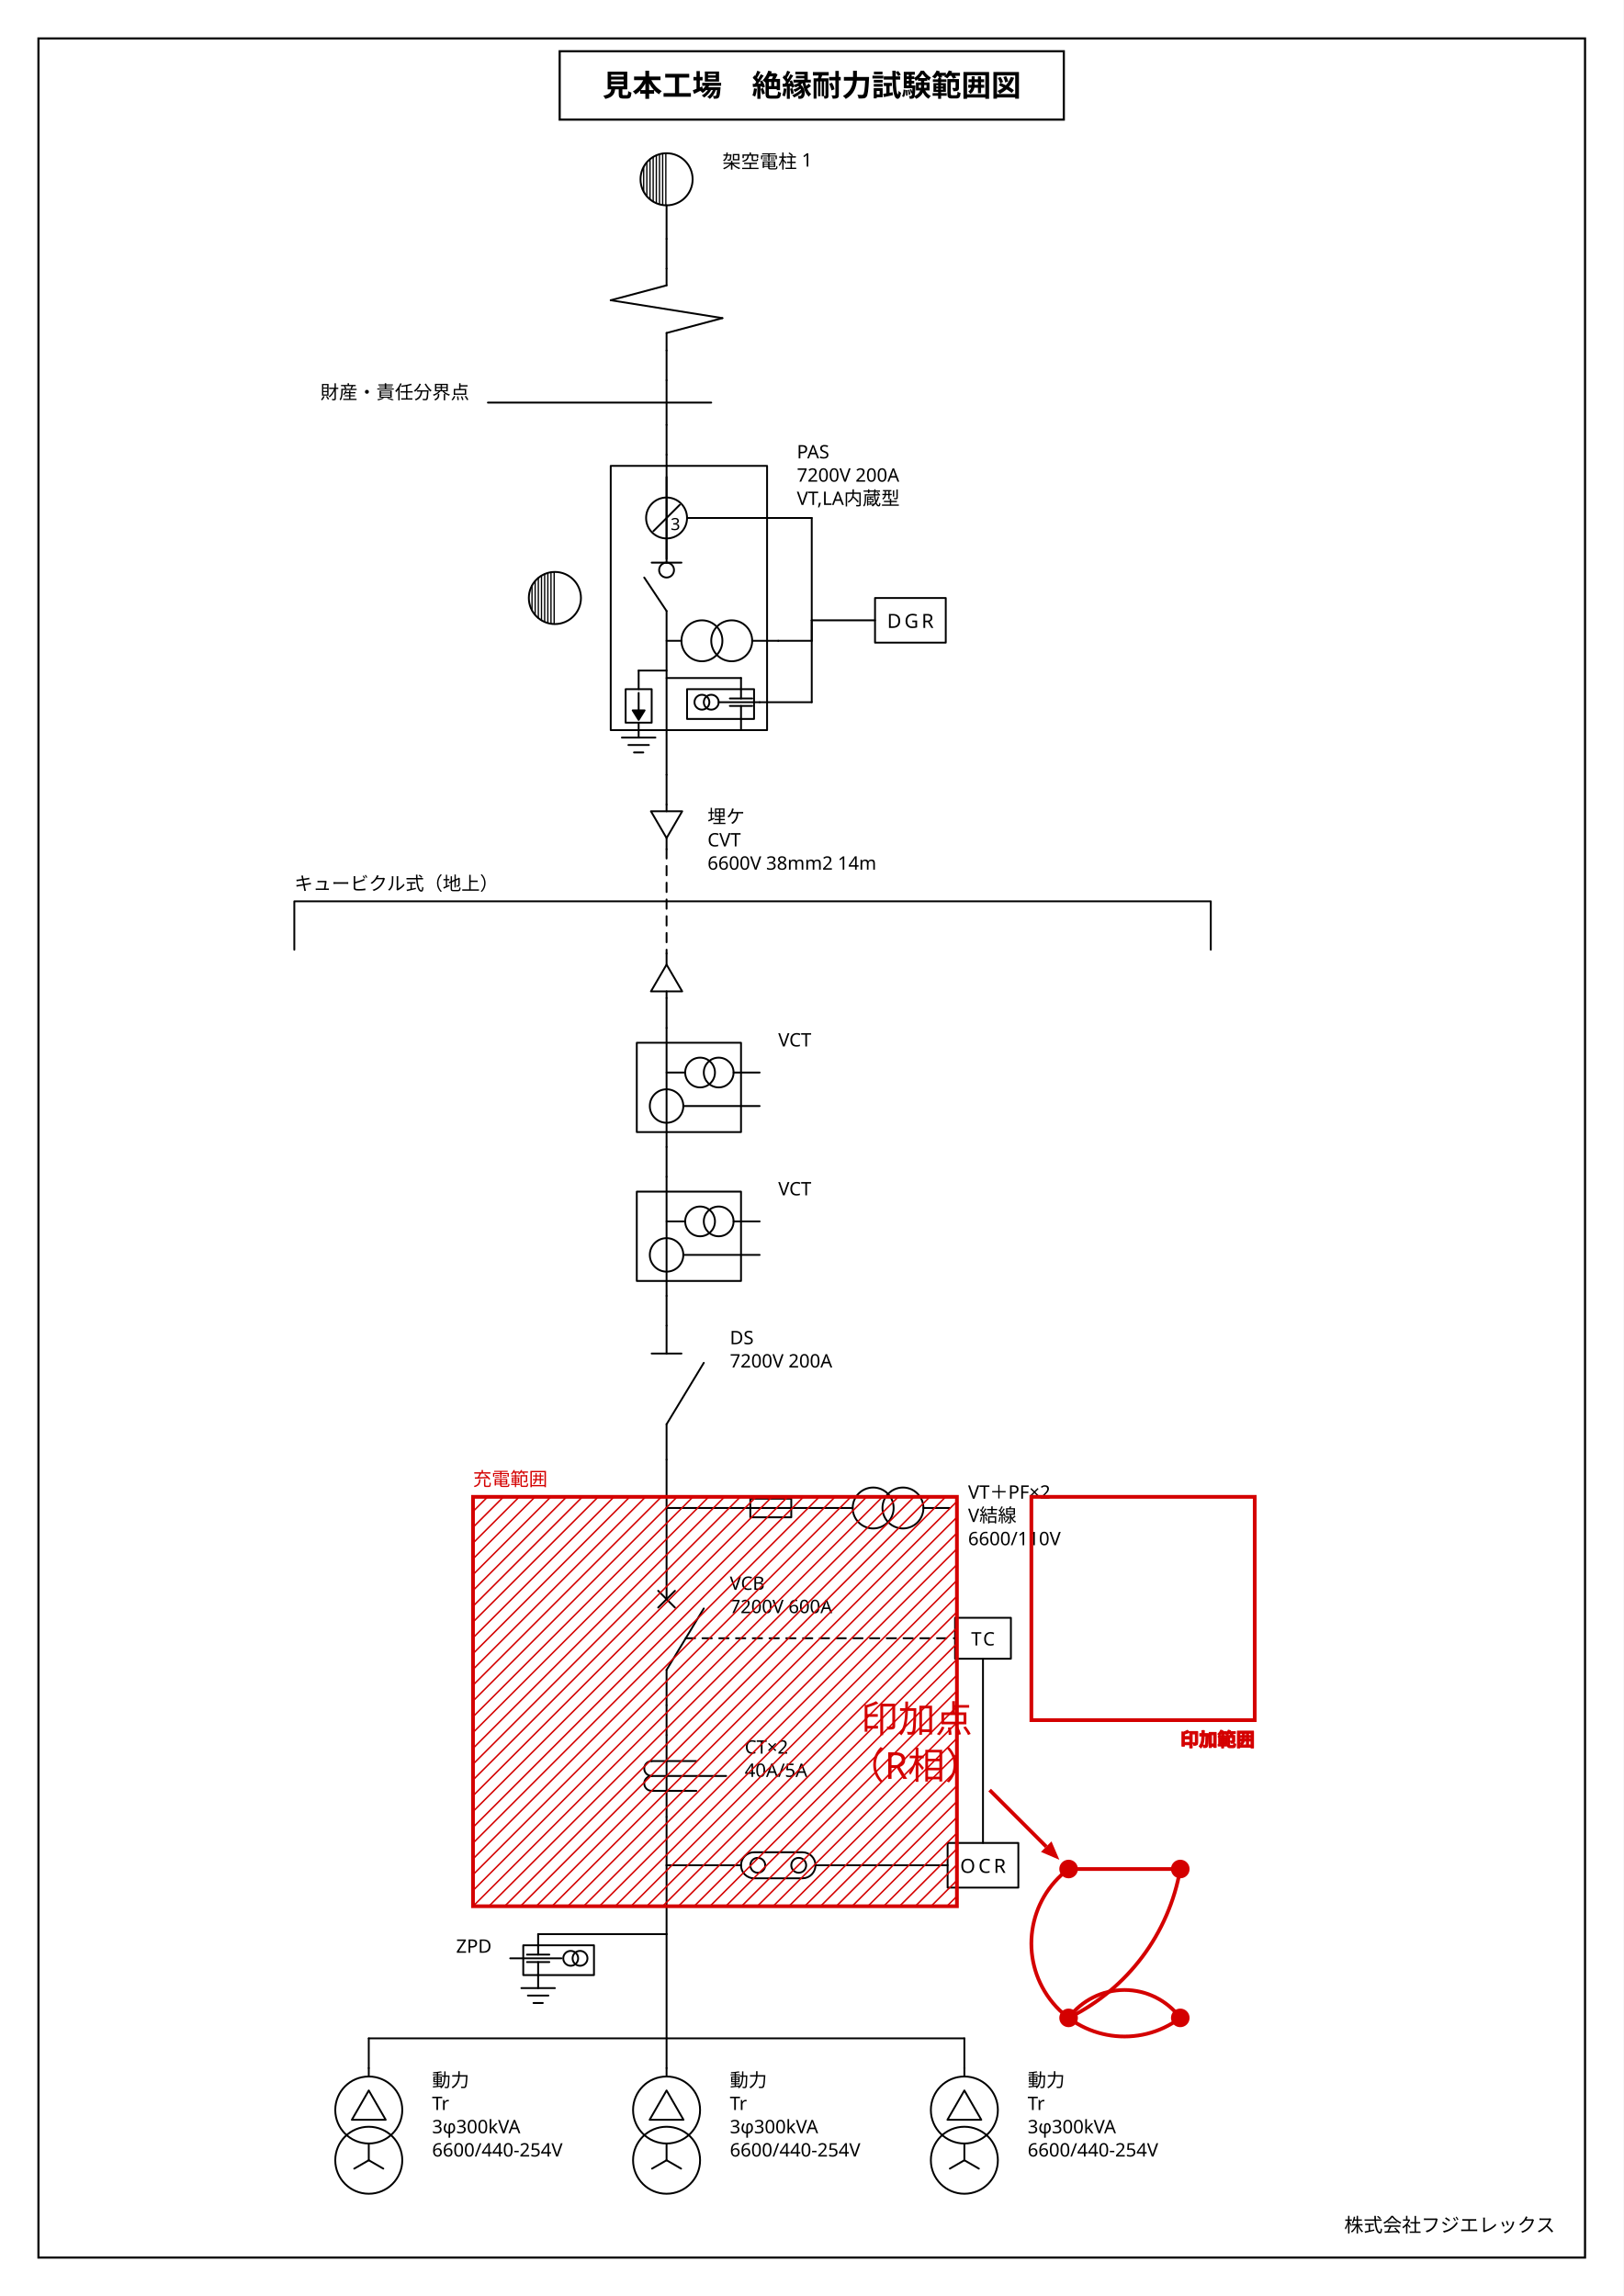
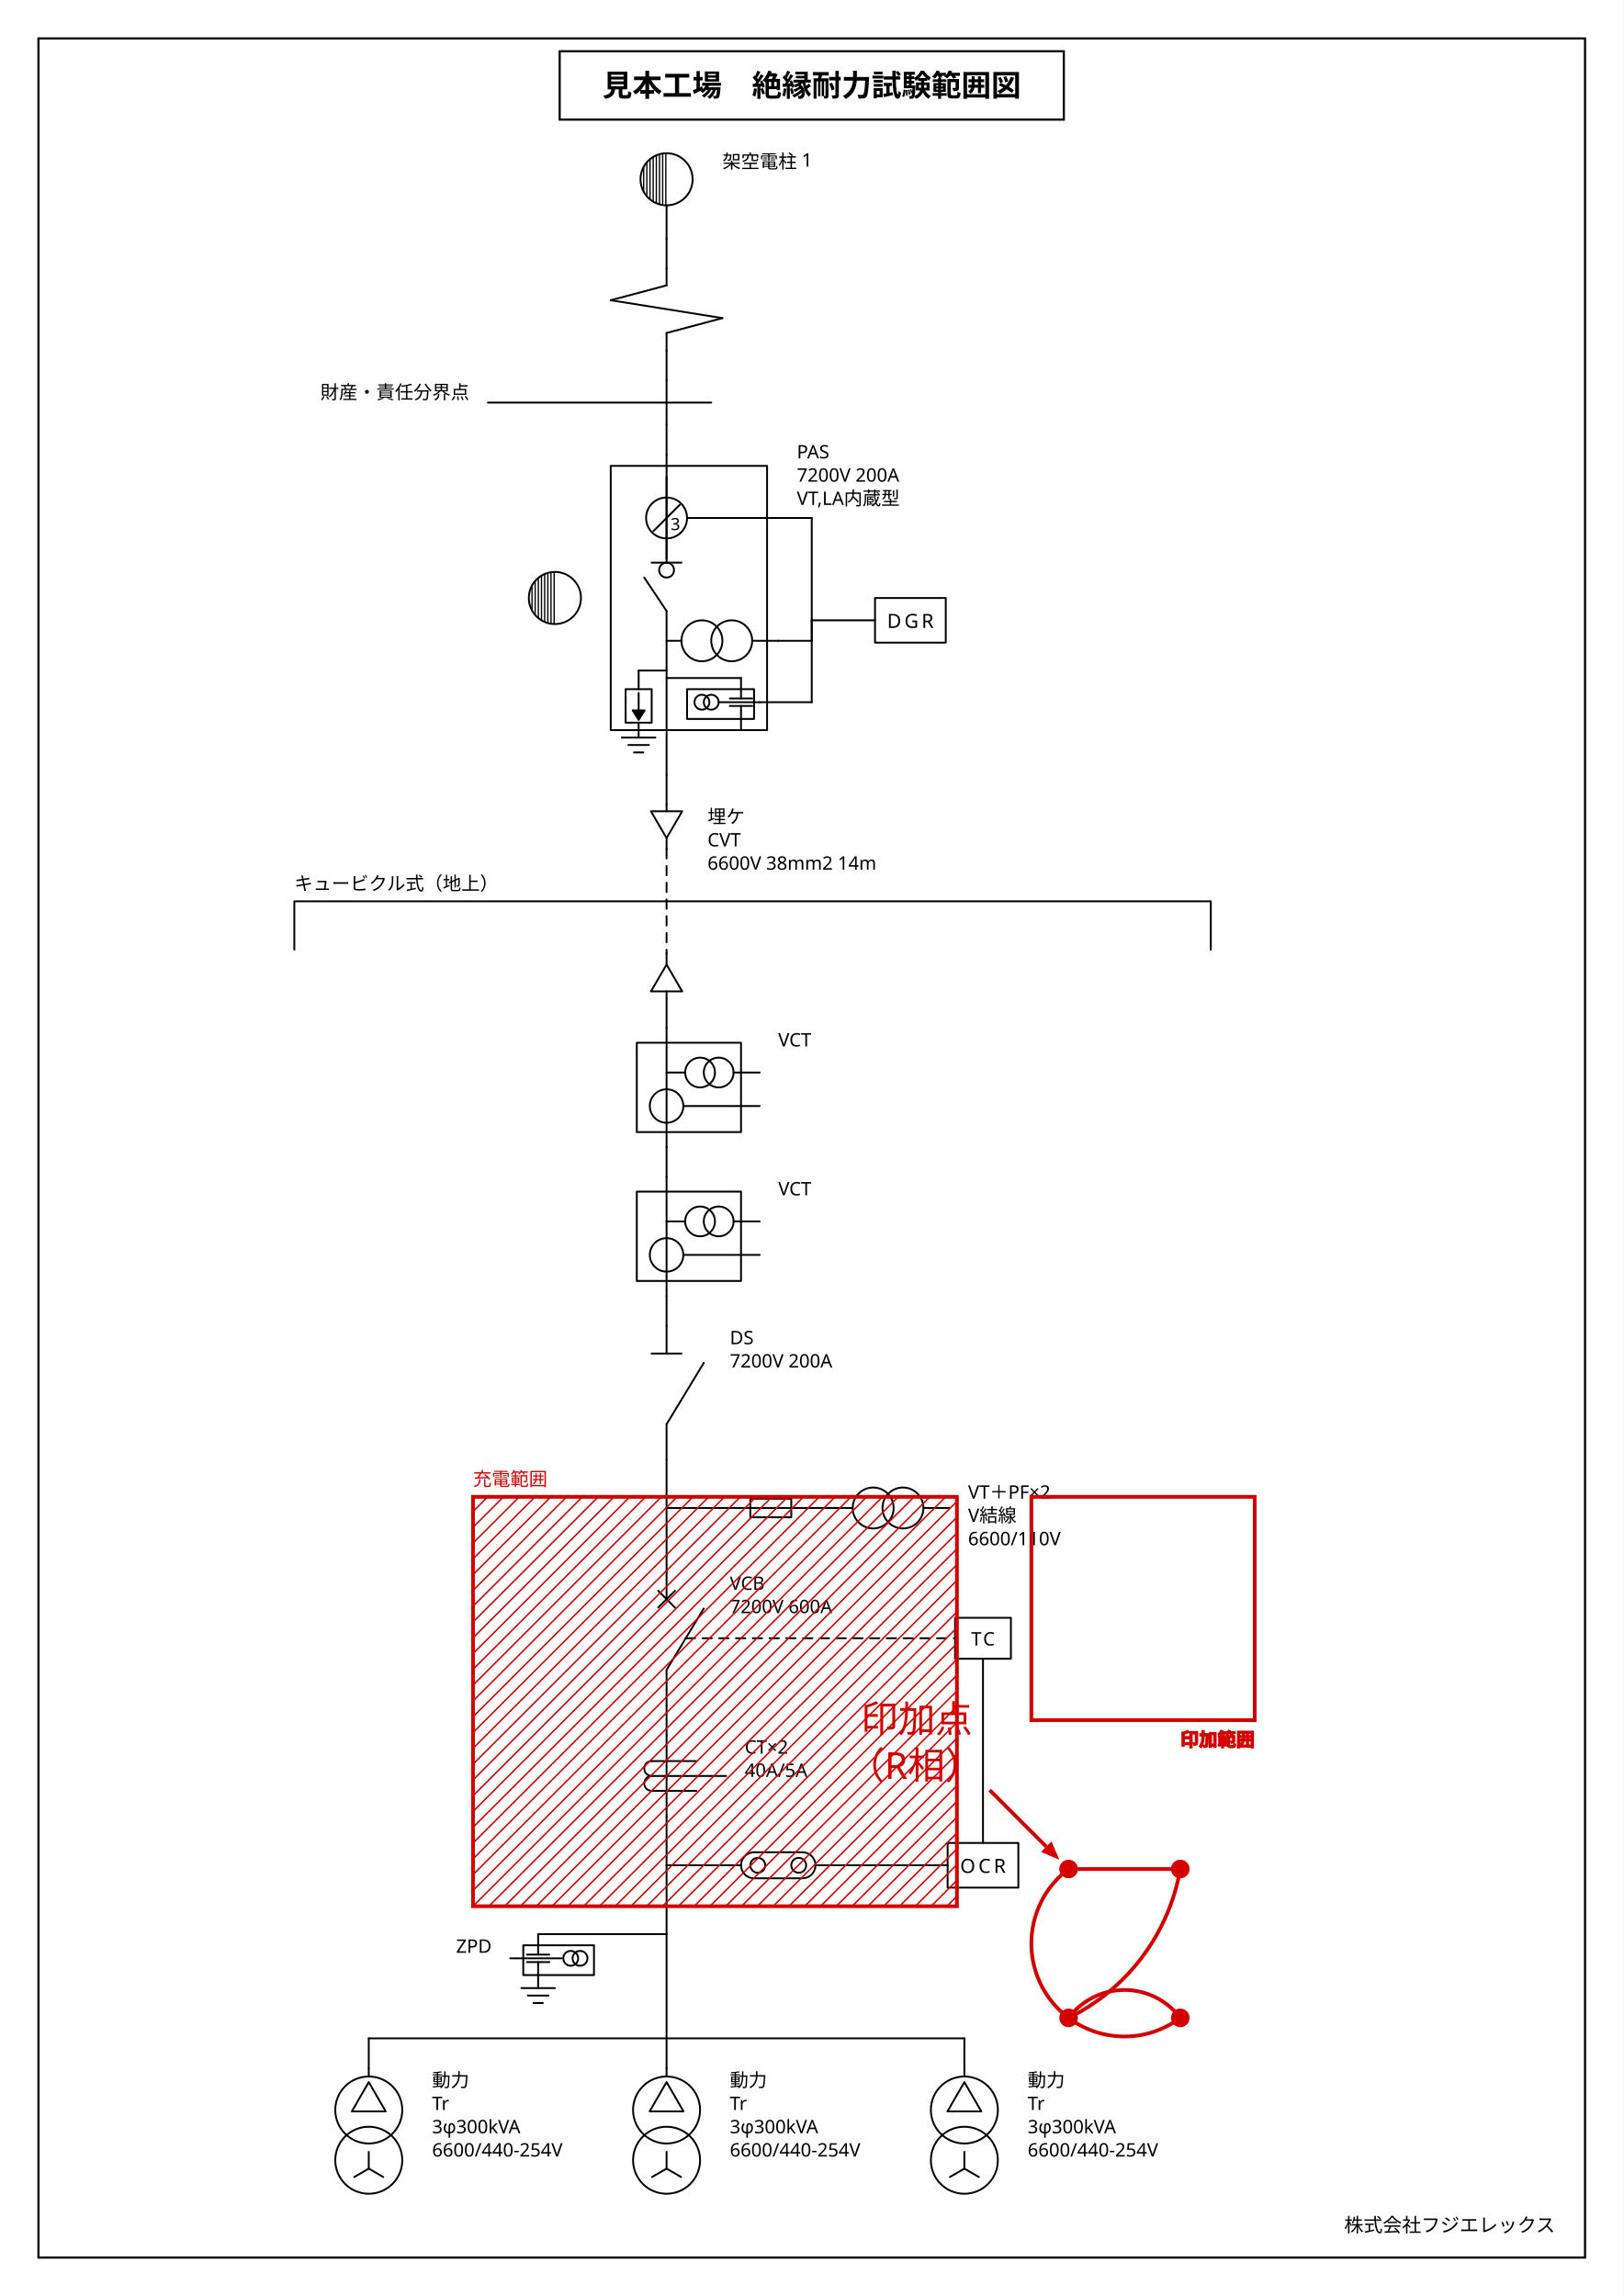
<svg xmlns="http://www.w3.org/2000/svg" viewBox="0 0 760 1075" width="760" height="1075">
  <rect x="0" y="0" width="760" height="1075" fill="#fff" />
  <g stroke="#000" fill="none">
    <rect x="18" y="18" width="724" height="1039" stroke-width="1" />
    <rect x="262" y="24" width="236" height="32" stroke-width="1" />
  </g>
  <text x="380" y="45" font-size="14" font-weight="700" text-anchor="middle" font-family="IPAGothic, 'IPAゴシック', 'Noto Sans JP', 'Hiragino Kaku Gothic ProN', 'Yu Gothic', sans-serif" fill="#000">見本工場　絶縁耐力試験範囲図</text>
  <text x="728" y="1045" font-size="9" text-anchor="end" font-family="IPAGothic, 'IPAゴシック', 'Noto Sans JP', 'Hiragino Kaku Gothic ProN', 'Yu Gothic', sans-serif" fill="#000">株式会社フジエレックス</text>
  <g transform="translate(312.04 70) scale(0.8713)">
    <g stroke="#000" fill="none" stroke-linecap="round" stroke-linejoin="round" color="#000">
      <path d="M -200 404 L 292.4 404 M -200 404 L -200 430 M 292.4 404 L 292.4 430" fill="none" stroke-width="1" />
      <text x="-200" y="398" font-size="10" font-family="IPAGothic, 'IPAゴシック', 'Noto Sans JP', 'Hiragino Kaku Gothic ProN', 'Yu Gothic', sans-serif" fill="currentColor" stroke="none">キュービクル式（地上）</text>
      <line x1="0" y1="48" x2="0" y2="64" stroke-width="1" />
      <line x1="0" y1="108" x2="0" y2="124" stroke-width="1" />
      <line x1="0" y1="148" x2="0" y2="164" stroke-width="1" />
      <line x1="0" y1="280" x2="-15" y2="280" stroke-width="1" />
      <line x1="0" y1="284" x2="40" y2="284" stroke-width="1" />
      <line x1="32" y1="198" x2="78" y2="198" stroke-width="1" />
      <line x1="78" y1="198" x2="78" y2="253" stroke-width="1" />
      <line x1="60" y1="264" x2="78" y2="264" stroke-width="1" />
      <line x1="78" y1="264" x2="78" y2="253" stroke-width="1" />
      <line x1="50" y1="297" x2="78" y2="297" stroke-width="1" />
      <line x1="78" y1="297" x2="78" y2="253" stroke-width="1" />
      <line x1="78" y1="253" x2="112" y2="253" stroke-width="1" />
      <line x1="0" y1="336" x2="0" y2="352" stroke-width="1" />
      <line x1="0" y1="376" x2="0" y2="432" stroke-width="1" stroke-dasharray="5 4" />
      <line x1="0" y1="456" x2="0" y2="472" stroke-width="1" />
      <line x1="0" y1="536" x2="0" y2="552" stroke-width="1" />
      <line x1="0" y1="616" x2="0" y2="632" stroke-width="1" />
      <line x1="0" y1="704" x2="0" y2="730" stroke-width="1" />
      <line x1="0" y1="730" x2="34" y2="730" stroke-width="1" />
      <line x1="78" y1="730" x2="92" y2="730" stroke-width="1" />
      <line x1="0" y1="730" x2="0" y2="764" stroke-width="1" />
      <line x1="0" y1="836" x2="0" y2="852" stroke-width="1" />
      <line x1="0" y1="896" x2="0" y2="922" stroke-width="1" />
      <line x1="0" y1="922" x2="34" y2="922" stroke-width="1" />
      <line x1="86" y1="922" x2="151" y2="922" stroke-width="1" />
      <line x1="10.303" y1="800" x2="155" y2="800" stroke-width="1" stroke-dasharray="5 4" />
      <line x1="170" y1="811" x2="170" y2="910" stroke-width="1" />
      <line x1="0" y1="922" x2="0" y2="959" stroke-width="1" />
      <line x1="0" y1="959" x2="-69" y2="959" stroke-width="1" />
      <line x1="0" y1="959" x2="0" y2="1015" stroke-width="1" />
      <line x1="-160" y1="1015" x2="160" y2="1015" stroke-width="1" />
      <line x1="-160" y1="1015" x2="-160" y2="1031" stroke-width="1" />
      <line x1="0" y1="1015" x2="0" y2="1031" stroke-width="1" />
      <line x1="160" y1="1015" x2="160" y2="1031" stroke-width="1" />
      <text x="-104" y="718" font-size="10" text-anchor="start" font-family="IPAGothic, 'IPAゴシック', 'Noto Sans JP', 'Hiragino Kaku Gothic ProN', 'Yu Gothic', sans-serif" fill="#d40000" stroke="none">
        <tspan x="-104" dy="0">充電範囲</tspan>
      </text>
      <text x="316" y="858" font-size="10" text-anchor="end" font-weight="700" font-family="IPAGothic, 'IPAゴシック', 'Noto Sans JP', 'Hiragino Kaku Gothic ProN', 'Yu Gothic', sans-serif" fill="#d40000" stroke="#d40000" stroke-width="0.6" stroke-linejoin="round">
        <tspan x="316" dy="0">印加範囲</tspan>
      </text>
      <text x="169.57" y="850.57" font-size="20" text-anchor="end" font-family="IPAGothic, 'IPAゴシック', 'Noto Sans JP', 'Hiragino Kaku Gothic ProN', 'Yu Gothic', sans-serif" fill="#d40000" stroke="none">
        <tspan x="169.57" dy="0">印加点</tspan>
        <tspan x="169.57" dy="25">（R相）</tspan>
      </text>
      <g transform="translate(-16 0)">
        <circle cx="16" cy="16" r="14" fill="none" stroke-width="1" />
        <line x1="3.7" y1="9.313" x2="3.7" y2="22.687" stroke-width="0.7" />
        <line x1="5.4" y1="6.855" x2="5.4" y2="25.145" stroke-width="0.7" />
        <line x1="7.1" y1="5.193" x2="7.1" y2="26.807" stroke-width="0.7" />
        <line x1="8.8" y1="3.993" x2="8.8" y2="28.007" stroke-width="0.7" />
        <line x1="10.5" y1="3.126" x2="10.5" y2="28.874" stroke-width="0.7" />
        <line x1="12.2" y1="2.526" x2="12.2" y2="29.474" stroke-width="0.7" />
        <line x1="13.9" y1="2.158" x2="13.9" y2="29.842" stroke-width="0.7" />
        <line x1="15.6" y1="2.006" x2="15.6" y2="29.994" stroke-width="0.7" />
        <line x1="16" y1="30" x2="16" y2="48" stroke-width="1" />
      </g>
      <text x="30" y="10" font-size="10" text-anchor="start" font-family="IPAGothic, 'IPAゴシック', 'Noto Sans JP', 'Hiragino Kaku Gothic ProN', 'Yu Gothic', sans-serif" fill="currentColor" stroke="none">
        <tspan x="30" dy="0">架空電柱 1</tspan>
      </text>
      <g transform="translate(-30 64)">
        <line x1="30" y1="0" x2="30" y2="9" stroke-width="1" />
        <line x1="30" y1="9" x2="0" y2="17" stroke-width="1" />
        <line x1="0" y1="17" x2="60" y2="26.6" stroke-width="1" />
        <line x1="60" y1="26.6" x2="30" y2="34.6" stroke-width="1" />
        <line x1="30" y1="34.6" x2="30" y2="44" stroke-width="1" />
      </g>
      <g transform="translate(-96 124)">
        <line x1="96" y1="0" x2="96" y2="24" stroke-width="1" />
        <line x1="0" y1="12" x2="120" y2="12" stroke-width="1" />
      </g>
      <text x="-106" y="134" font-size="10" text-anchor="end" font-family="IPAGothic, 'IPAゴシック', 'Noto Sans JP', 'Hiragino Kaku Gothic ProN', 'Yu Gothic', sans-serif" fill="currentColor" stroke="none">
        <tspan x="-106" dy="0">財産・責任分界点</tspan>
      </text>
      <g transform="translate(-36 164)">
        <line x1="36" y1="0" x2="36" y2="6" stroke-width="1" />
        <rect x="6" y="6" width="84" height="142" fill="none" stroke-width="1" />
        <line x1="36" y1="6" x2="36" y2="58" stroke-width="1" />
        <line x1="28" y1="58" x2="44" y2="58" stroke-width="1" />
        <circle cx="36" cy="62" r="4" fill="none" stroke-width="1" />
        <line x1="36" y1="84" x2="24" y2="66" stroke-width="1" />
        <line x1="36" y1="84" x2="36" y2="172" stroke-width="1" />
      </g>
      <text x="70" y="166" font-size="10" text-anchor="start" font-family="IPAGothic, 'IPAゴシック', 'Noto Sans JP', 'Hiragino Kaku Gothic ProN', 'Yu Gothic', sans-serif" fill="currentColor" stroke="none">
        <tspan x="70" dy="0">PAS</tspan>
        <tspan x="70" dy="12.5">7200V 200A</tspan>
        <tspan x="70" dy="12.5">VT,LA内蔵型</tspan>
      </text>
      <g transform="translate(-76 225)">
        <circle cx="16" cy="16" r="14" fill="none" stroke-width="1" />
        <line x1="3.7" y1="9.313" x2="3.7" y2="22.687" stroke-width="0.7" />
        <line x1="5.4" y1="6.855" x2="5.4" y2="25.145" stroke-width="0.7" />
        <line x1="7.1" y1="5.193" x2="7.1" y2="26.807" stroke-width="0.7" />
        <line x1="8.8" y1="3.993" x2="8.8" y2="28.007" stroke-width="0.7" />
        <line x1="10.5" y1="3.126" x2="10.5" y2="28.874" stroke-width="0.7" />
        <line x1="12.2" y1="2.526" x2="12.2" y2="29.474" stroke-width="0.7" />
        <line x1="13.9" y1="2.158" x2="13.9" y2="29.842" stroke-width="0.7" />
        <line x1="15.6" y1="2.006" x2="15.6" y2="29.994" stroke-width="0.7" />
      </g>
      <g transform="translate(-20 176)">
        <line x1="20" y1="0" x2="20" y2="44" stroke-width="1" />
        <circle cx="20" cy="22" r="11" fill="none" stroke-width="1" />
        <line x1="12.929" y1="29.071" x2="27.071" y2="14.929" stroke-width="1" />
        <text x="24.75" y="25" font-size="9" text-anchor="middle" dominant-baseline="central" font-family="IPAGothic, 'IPAゴシック', 'Noto Sans JP', 'Hiragino Kaku Gothic ProN', 'Yu Gothic', sans-serif" fill="currentColor" stroke="none">3</text>
        <line x1="31" y1="22" x2="52" y2="22" stroke-width="1" />
      </g>
      <g transform="translate(0 249)">
        <line x1="0" y1="15" x2="8" y2="15" stroke-width="1" />
        <circle cx="19" cy="15" r="11" fill="none" stroke-width="1" />
        <circle cx="35" cy="15" r="11" fill="none" stroke-width="1" />
        <line x1="46" y1="15" x2="60" y2="15" stroke-width="1" />
      </g>
      <g transform="translate(-35 280)">
        <line x1="20" y1="0" x2="20" y2="10" stroke-width="1" />
        <rect x="13" y="10" width="14" height="18" fill="none" stroke-width="1" />
        <line x1="20" y1="12" x2="20" y2="23" stroke-width="1" />
        <polygon points="16.8,21.38 20,26.5 23.2,21.38" fill="currentColor" stroke-width="1" />
        <line x1="20" y1="28" x2="20" y2="36" stroke-width="1" />
        <line x1="11" y1="36" x2="29" y2="36" stroke-width="1" />
        <line x1="14.5" y1="40" x2="25.5" y2="40" stroke-width="1" />
        <line x1="17.5" y1="44" x2="22.5" y2="44" stroke-width="1" />
      </g>
      <g transform="translate(10 284)">
        <line x1="30" y1="0" x2="30" y2="11" stroke-width="1" />
        <rect x="1" y="6" width="36" height="16" fill="none" stroke-width="1" />
        <line x1="24" y1="11" x2="36" y2="11" stroke-width="1" />
        <line x1="24" y1="15" x2="36" y2="15" stroke-width="1" />
        <line x1="30" y1="15" x2="30" y2="28" stroke-width="1" />
        <line x1="18" y1="13" x2="40" y2="13" stroke-width="1" />
        <circle cx="9" cy="13" r="4" fill="none" stroke-width="1" />
        <circle cx="14" cy="13" r="4" fill="none" stroke-width="1" />
      </g>
      <g transform="translate(112 241)">
        <rect x="0" y="0" width="38" height="24" fill="none" stroke-width="1" />
        <text x="19" y="12" font-size="10.5" text-anchor="middle" dominant-baseline="central" font-family="IPAGothic, 'IPAゴシック', 'Noto Sans JP', 'Hiragino Kaku Gothic ProN', 'Yu Gothic', sans-serif" letter-spacing="1.6" fill="currentColor" stroke="none">DGR</text>
      </g>
      <g transform="translate(-12 352)">
        <line x1="12" y1="0" x2="12" y2="3.6" stroke-width="1" />
        <polygon points="3.6,3.6 20.4,3.6 12,18" fill="none" stroke-width="1" />
        <line x1="12" y1="18" x2="12" y2="24" stroke-width="1" />
      </g>
      <text x="22" y="362" font-size="10" text-anchor="start" font-family="IPAGothic, 'IPAゴシック', 'Noto Sans JP', 'Hiragino Kaku Gothic ProN', 'Yu Gothic', sans-serif" fill="currentColor" stroke="none">
        <tspan x="22" dy="0">埋ケ</tspan>
        <tspan x="22" dy="12.5">CVT</tspan>
        <tspan x="22" dy="12.5">6600V 38mm2 14m</tspan>
      </text>
      <g transform="translate(-12 432) rotate(180 12 12)">
        <line x1="12" y1="0" x2="12" y2="3.6" stroke-width="1" />
        <polygon points="3.6,3.6 20.4,3.6 12,18" fill="none" stroke-width="1" />
        <line x1="12" y1="18" x2="12" y2="24" stroke-width="1" />
      </g>
      <g transform="translate(-22 472)">
        <line x1="22" y1="0" x2="22" y2="64" stroke-width="1" />
        <rect x="6" y="8" width="56" height="48" fill="none" stroke-width="1" />
        <line x1="22" y1="24" x2="32" y2="24" stroke-width="1" />
        <circle cx="40" cy="24" r="8" fill="none" stroke-width="1" />
        <circle cx="50" cy="24" r="8" fill="none" stroke-width="1" />
        <line x1="58" y1="24" x2="72" y2="24" stroke-width="1" />
        <circle cx="22" cy="42" r="9" fill="none" stroke-width="1" />
        <line x1="31" y1="42" x2="72" y2="42" stroke-width="1" />
      </g>
      <text x="60" y="482" font-size="10" text-anchor="start" font-family="IPAGothic, 'IPAゴシック', 'Noto Sans JP', 'Hiragino Kaku Gothic ProN', 'Yu Gothic', sans-serif" fill="currentColor" stroke="none">
        <tspan x="60" dy="0">VCT</tspan>
      </text>
      <g transform="translate(-22 552)">
        <line x1="22" y1="0" x2="22" y2="64" stroke-width="1" />
        <rect x="6" y="8" width="56" height="48" fill="none" stroke-width="1" />
        <line x1="22" y1="24" x2="32" y2="24" stroke-width="1" />
        <circle cx="40" cy="24" r="8" fill="none" stroke-width="1" />
        <circle cx="50" cy="24" r="8" fill="none" stroke-width="1" />
        <line x1="58" y1="24" x2="72" y2="24" stroke-width="1" />
        <circle cx="22" cy="42" r="9" fill="none" stroke-width="1" />
        <line x1="31" y1="42" x2="72" y2="42" stroke-width="1" />
      </g>
      <text x="60" y="562" font-size="10" text-anchor="start" font-family="IPAGothic, 'IPAゴシック', 'Noto Sans JP', 'Hiragino Kaku Gothic ProN', 'Yu Gothic', sans-serif" fill="currentColor" stroke="none">
        <tspan x="60" dy="0">VCT</tspan>
      </text>
      <g transform="translate(-24 632)">
        <line x1="24" y1="0" x2="24" y2="15" stroke-width="1" />
        <line x1="16" y1="15" x2="32" y2="15" stroke-width="1" />
        <line x1="24" y1="53" x2="44" y2="20" stroke-width="1" />
        <line x1="24" y1="53" x2="24" y2="72" stroke-width="1" />
      </g>
      <text x="34" y="642" font-size="10" text-anchor="start" font-family="IPAGothic, 'IPAゴシック', 'Noto Sans JP', 'Hiragino Kaku Gothic ProN', 'Yu Gothic', sans-serif" fill="currentColor" stroke="none">
        <tspan x="34" dy="0">DS</tspan>
        <tspan x="34" dy="12.5">7200V 200A</tspan>
      </text>
      <g transform="translate(36 708) rotate(-90 20 22)">
        <line x1="20" y1="0" x2="20" y2="44" stroke-width="1" />
        <rect x="15" y="11" width="10" height="22" fill="none" stroke-width="1" />
      </g>
      <g transform="translate(92 715)">
        <line x1="0" y1="15" x2="8" y2="15" stroke-width="1" />
        <circle cx="19" cy="15" r="11" fill="none" stroke-width="1" />
        <circle cx="35" cy="15" r="11" fill="none" stroke-width="1" />
        <line x1="46" y1="15" x2="60" y2="15" stroke-width="1" />
      </g>
      <text x="162" y="725" font-size="10" text-anchor="start" font-family="IPAGothic, 'IPAゴシック', 'Noto Sans JP', 'Hiragino Kaku Gothic ProN', 'Yu Gothic', sans-serif" fill="currentColor" stroke="none">
        <tspan x="162" dy="0">VT＋PF×2</tspan>
        <tspan x="162" dy="12.5">V結線</tspan>
        <tspan x="162" dy="12.5">6600/110V</tspan>
      </text>
      <g transform="translate(-24 764)">
        <line x1="24" y1="0" x2="24" y2="15" stroke-width="1" />
        <line x1="19.5" y1="10.5" x2="28.5" y2="19.5" stroke-width="1" />
        <line x1="28.5" y1="10.5" x2="19.5" y2="19.5" stroke-width="1" />
        <line x1="24" y1="53" x2="44" y2="20" stroke-width="1" />
        <line x1="24" y1="53" x2="24" y2="72" stroke-width="1" />
      </g>
      <text x="34" y="774" font-size="10" text-anchor="start" font-family="IPAGothic, 'IPAゴシック', 'Noto Sans JP', 'Hiragino Kaku Gothic ProN', 'Yu Gothic', sans-serif" fill="currentColor" stroke="none">
        <tspan x="34" dy="0">VCB</tspan>
        <tspan x="34" dy="12.5">7200V 600A</tspan>
      </text>
      <g transform="translate(-24 852)">
        <line x1="24" y1="0" x2="24" y2="44" stroke-width="1" />
        <line x1="16" y1="14" x2="40" y2="14" stroke-width="1" />
        <line x1="16" y1="30" x2="40" y2="30" stroke-width="1" />
        <line x1="16" y1="22" x2="56" y2="22" stroke-width="1" />
        <path d="M 16 14 A 4 4 0 0 0 16 22" fill="none" stroke-width="1" />
        <path d="M 16 22 A 4 4 0 0 0 16 30" fill="none" stroke-width="1" />
      </g>
      <text x="42" y="862" font-size="10" text-anchor="start" font-family="IPAGothic, 'IPAゴシック', 'Noto Sans JP', 'Hiragino Kaku Gothic ProN', 'Yu Gothic', sans-serif" fill="currentColor" stroke="none">
        <tspan x="42" dy="0">CT×2</tspan>
        <tspan x="42" dy="12.5">40A/5A</tspan>
      </text>
      <g transform="translate(34 911)">
        <line x1="0" y1="11" x2="6" y2="11" stroke-width="1" />
        <rect x="6" y="4" width="40" height="14" rx="7" fill="none" stroke-width="1" />
        <circle cx="15" cy="11" r="4" fill="none" stroke-width="1" />
        <circle cx="37" cy="11" r="4" fill="none" stroke-width="1" />
        <line x1="46" y1="11" x2="52" y2="11" stroke-width="1" />
      </g>
      <g transform="translate(151 910)">
        <rect x="0" y="0" width="38" height="24" fill="none" stroke-width="1" />
        <text x="19" y="12" font-size="10.5" text-anchor="middle" dominant-baseline="central" font-family="IPAGothic, 'IPAゴシック', 'Noto Sans JP', 'Hiragino Kaku Gothic ProN', 'Yu Gothic', sans-serif" letter-spacing="1.6" fill="currentColor" stroke="none">OCR</text>
      </g>
      <g transform="translate(155 789)">
        <rect x="0" y="0" width="30" height="22" fill="none" stroke-width="1" />
        <text x="15" y="11" font-size="10" text-anchor="middle" dominant-baseline="central" font-family="IPAGothic, 'IPAゴシック', 'Noto Sans JP', 'Hiragino Kaku Gothic ProN', 'Yu Gothic', sans-serif" letter-spacing="1" fill="currentColor" stroke="none">TC</text>
      </g>
      <g transform="translate(-84 959)">
        <line x1="15" y1="0" x2="15" y2="11" stroke-width="1" />
        <rect x="7" y="6" width="38" height="16" fill="none" stroke-width="1" />
        <line x1="9" y1="11" x2="21" y2="11" stroke-width="1" />
        <line x1="9" y1="15" x2="21" y2="15" stroke-width="1" />
        <line x1="15" y1="15" x2="15" y2="29" stroke-width="1" />
        <line x1="6" y1="29" x2="24" y2="29" stroke-width="1" />
        <line x1="9.5" y1="33" x2="20.5" y2="33" stroke-width="1" />
        <line x1="12.5" y1="37" x2="17.5" y2="37" stroke-width="1" />
        <line x1="0" y1="13" x2="27.5" y2="13" stroke-width="1" />
        <circle cx="32.5" cy="13" r="4" fill="none" stroke-width="1" />
        <circle cx="37.5" cy="13" r="4" fill="none" stroke-width="1" />
      </g>
      <text x="-94" y="969" font-size="10" text-anchor="end" font-family="IPAGothic, 'IPAゴシック', 'Noto Sans JP', 'Hiragino Kaku Gothic ProN', 'Yu Gothic', sans-serif" fill="currentColor" stroke="none">
        <tspan x="-94" dy="0">ZPD</tspan>
      </text>
      <g transform="translate(-184 1031)">
        <line x1="24" y1="0" x2="24" y2="4.5" stroke-width="1" />
        <circle cx="24" cy="22.5" r="18" fill="none" stroke-width="1" />
        <circle cx="24" cy="49.5" r="18" fill="none" stroke-width="1" />
-         <polygon points="24,12 33.093,27.75 14.907,27.75" fill="none" stroke-width="1" />
-         <line x1="24" y1="49.5" x2="24" y2="40.5" stroke-width="1" />
-         <line x1="24" y1="49.5" x2="31.794" y2="54" stroke-width="1" />
-         <line x1="24" y1="49.5" x2="16.206" y2="54" stroke-width="1" />
+         <polygon points="24,7.5 33.093,23.25 14.907,23.25" fill="none" stroke-width="1" />
+         <line x1="24" y1="54" x2="24" y2="45" stroke-width="1" />
+         <line x1="24" y1="54" x2="31.794" y2="58.5" stroke-width="1" />
+         <line x1="24" y1="54" x2="16.206" y2="58.5" stroke-width="1" />
      </g>
      <text x="-126" y="1041" font-size="10" text-anchor="start" font-family="IPAGothic, 'IPAゴシック', 'Noto Sans JP', 'Hiragino Kaku Gothic ProN', 'Yu Gothic', sans-serif" fill="currentColor" stroke="none">
        <tspan x="-126" dy="0">動力</tspan>
        <tspan x="-126" dy="12.5">Tr</tspan>
        <tspan x="-126" dy="12.5">3φ300kVA</tspan>
        <tspan x="-126" dy="12.5">6600/440-254V</tspan>
      </text>
      <g transform="translate(-24 1031)">
        <line x1="24" y1="0" x2="24" y2="4.5" stroke-width="1" />
        <circle cx="24" cy="22.5" r="18" fill="none" stroke-width="1" />
        <circle cx="24" cy="49.5" r="18" fill="none" stroke-width="1" />
-         <polygon points="24,12 33.093,27.75 14.907,27.75" fill="none" stroke-width="1" />
-         <line x1="24" y1="49.5" x2="24" y2="40.5" stroke-width="1" />
-         <line x1="24" y1="49.5" x2="31.794" y2="54" stroke-width="1" />
-         <line x1="24" y1="49.5" x2="16.206" y2="54" stroke-width="1" />
+         <polygon points="24,7.5 33.093,23.25 14.907,23.25" fill="none" stroke-width="1" />
+         <line x1="24" y1="54" x2="24" y2="45" stroke-width="1" />
+         <line x1="24" y1="54" x2="31.794" y2="58.5" stroke-width="1" />
+         <line x1="24" y1="54" x2="16.206" y2="58.5" stroke-width="1" />
      </g>
      <text x="34" y="1041" font-size="10" text-anchor="start" font-family="IPAGothic, 'IPAゴシック', 'Noto Sans JP', 'Hiragino Kaku Gothic ProN', 'Yu Gothic', sans-serif" fill="currentColor" stroke="none">
        <tspan x="34" dy="0">動力</tspan>
        <tspan x="34" dy="12.5">Tr</tspan>
        <tspan x="34" dy="12.5">3φ300kVA</tspan>
        <tspan x="34" dy="12.5">6600/440-254V</tspan>
      </text>
      <g transform="translate(136 1031)">
        <line x1="24" y1="0" x2="24" y2="4.5" stroke-width="1" />
        <circle cx="24" cy="22.5" r="18" fill="none" stroke-width="1" />
        <circle cx="24" cy="49.5" r="18" fill="none" stroke-width="1" />
-         <polygon points="24,12 33.093,27.75 14.907,27.75" fill="none" stroke-width="1" />
-         <line x1="24" y1="49.5" x2="24" y2="40.5" stroke-width="1" />
-         <line x1="24" y1="49.5" x2="31.794" y2="54" stroke-width="1" />
-         <line x1="24" y1="49.5" x2="16.206" y2="54" stroke-width="1" />
+         <polygon points="24,7.5 33.093,23.25 14.907,23.25" fill="none" stroke-width="1" />
+         <line x1="24" y1="54" x2="24" y2="45" stroke-width="1" />
+         <line x1="24" y1="54" x2="31.794" y2="58.5" stroke-width="1" />
+         <line x1="24" y1="54" x2="16.206" y2="58.5" stroke-width="1" />
      </g>
      <text x="194" y="1041" font-size="10" text-anchor="start" font-family="IPAGothic, 'IPAゴシック', 'Noto Sans JP', 'Hiragino Kaku Gothic ProN', 'Yu Gothic', sans-serif" fill="currentColor" stroke="none">
        <tspan x="194" dy="0">動力</tspan>
        <tspan x="194" dy="12.5">Tr</tspan>
        <tspan x="194" dy="12.5">3φ300kVA</tspan>
        <tspan x="194" dy="12.5">6600/440-254V</tspan>
      </text>
      <rect x="-104" y="724" width="260" height="220" fill="none" stroke="#d40000" stroke-width="2" stroke-linejoin="miter" />
      <path d="M -104 731.91 L -96.09 724 M -104 740.4 L -87.6 724 M -104 748.88 L -79.12 724 M -104 757.37 L -70.63 724 M -104 765.85 L -62.15 724 M -104 774.34 L -53.66 724 M -104 782.82 L -45.18 724 M -104 791.31 L -36.69 724 M -104 799.79 L -28.21 724 M -104 808.28 L -19.72 724 M -104 816.76 L -11.24 724 M -104 825.25 L -2.75 724 M -104 833.73 L 5.73 724 M -104 842.22 L 14.22 724 M -104 850.7 L 22.7 724 M -104 859.19 L 31.19 724 M -104 867.68 L 39.68 724 M -104 876.16 L 48.16 724 M -104 884.65 L 56.65 724 M -104 893.13 L 65.13 724 M -104 901.62 L 73.62 724 M -104 910.1 L 82.1 724 M -104 918.59 L 90.59 724 M -104 927.07 L 99.07 724 M -104 935.56 L 107.56 724 M -103.96 944 L 116.04 724 M -95.47 944 L 124.53 724 M -86.99 944 L 133.01 724 M -78.5 944 L 141.5 724 M -70.02 944 L 149.98 724 M -61.53 944 L 156 726.47 M -53.05 944 L 156 734.95 M -44.56 944 L 156 743.44 M -36.07 944 L 156 751.93 M -27.59 944 L 156 760.41 M -19.1 944 L 156 768.9 M -10.62 944 L 156 777.38 M -2.13 944 L 156 785.87 M 6.35 944 L 156 794.35 M 14.84 944 L 156 802.84 M 23.32 944 L 156 811.32 M 31.81 944 L 156 819.81 M 40.29 944 L 156 828.29 M 48.78 944 L 156 836.78 M 57.26 944 L 156 845.26 M 65.75 944 L 156 853.75 M 74.23 944 L 156 862.23 M 82.72 944 L 156 870.72 M 91.2 944 L 156 879.2 M 99.69 944 L 156 887.69 M 108.17 944 L 156 896.17 M 116.66 944 L 156 904.66 M 125.15 944 L 156 913.15 M 133.63 944 L 156 921.63 M 142.12 944 L 156 930.12 M 150.6 944 L 156 938.6" fill="none" stroke="#d40000" stroke-width="0.8" stroke-linecap="butt" />
      <rect x="196" y="724" width="120" height="120" fill="none" stroke="#d40000" stroke-width="2" stroke-linejoin="miter" />
      <path d="M 216 924 L 276 924" fill="none" stroke="#d40000" stroke-width="2" stroke-linecap="round" />
      <path d="M 276 924 A 110.17 110.17 0 0 1 216 1004" fill="none" stroke="#d40000" stroke-width="2" stroke-linecap="round" />
      <path d="M 216 1004 A 37.5 37.5 0 0 1 276 1004" fill="none" stroke="#d40000" stroke-width="2" stroke-linecap="round" />
      <path d="M 216 924 A 50 50 0 0 0 276 1004" fill="none" stroke="#d40000" stroke-width="2" stroke-linecap="round" />
      <circle cx="216" cy="924" r="5" fill="#d40000" stroke="none" />
      <circle cx="276" cy="924" r="5" fill="#d40000" stroke="none" />
      <circle cx="216" cy="1004" r="5" fill="#d40000" stroke="none" />
      <circle cx="276" cy="1004" r="5" fill="#d40000" stroke="none" />
      <line x1="173.57" y1="881.57" x2="203.98" y2="911.98" stroke="#d40000" stroke-width="2" stroke-linecap="butt" />
      <polygon points="211.05,919.05 206.81,909.15 201.15,914.81" fill="#d40000" stroke="none" />
    </g>
  </g>
</svg>
